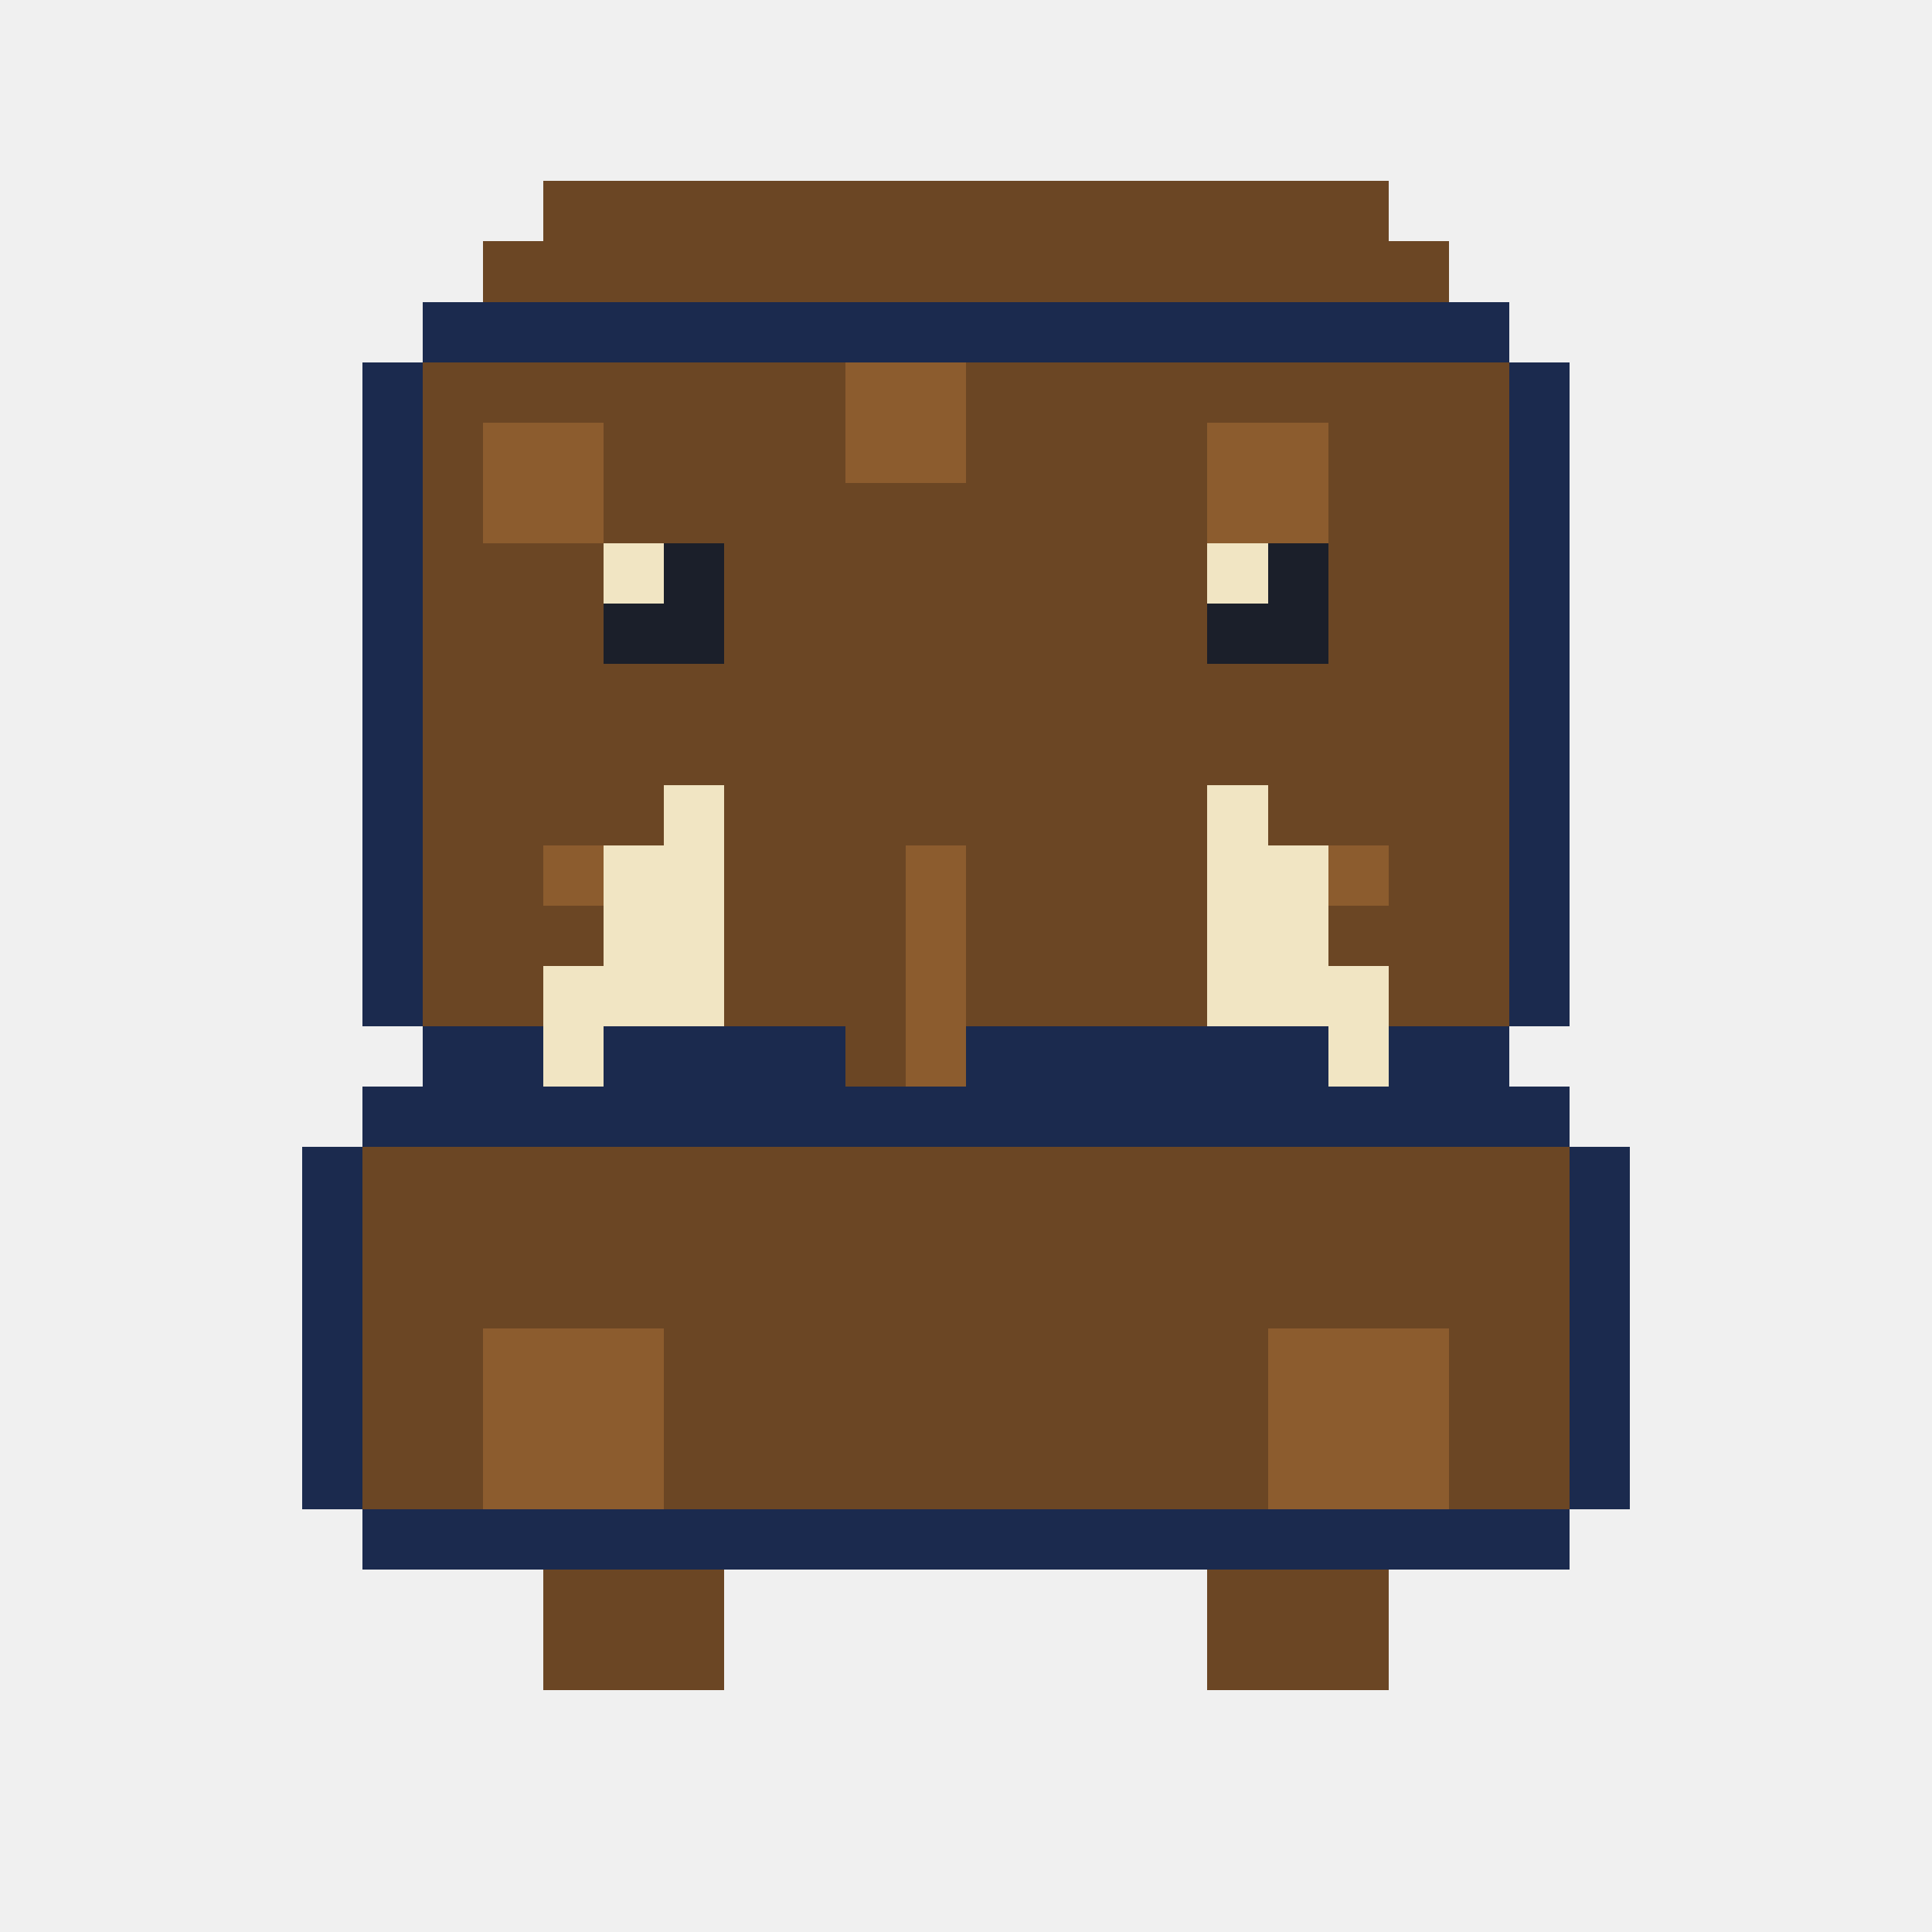
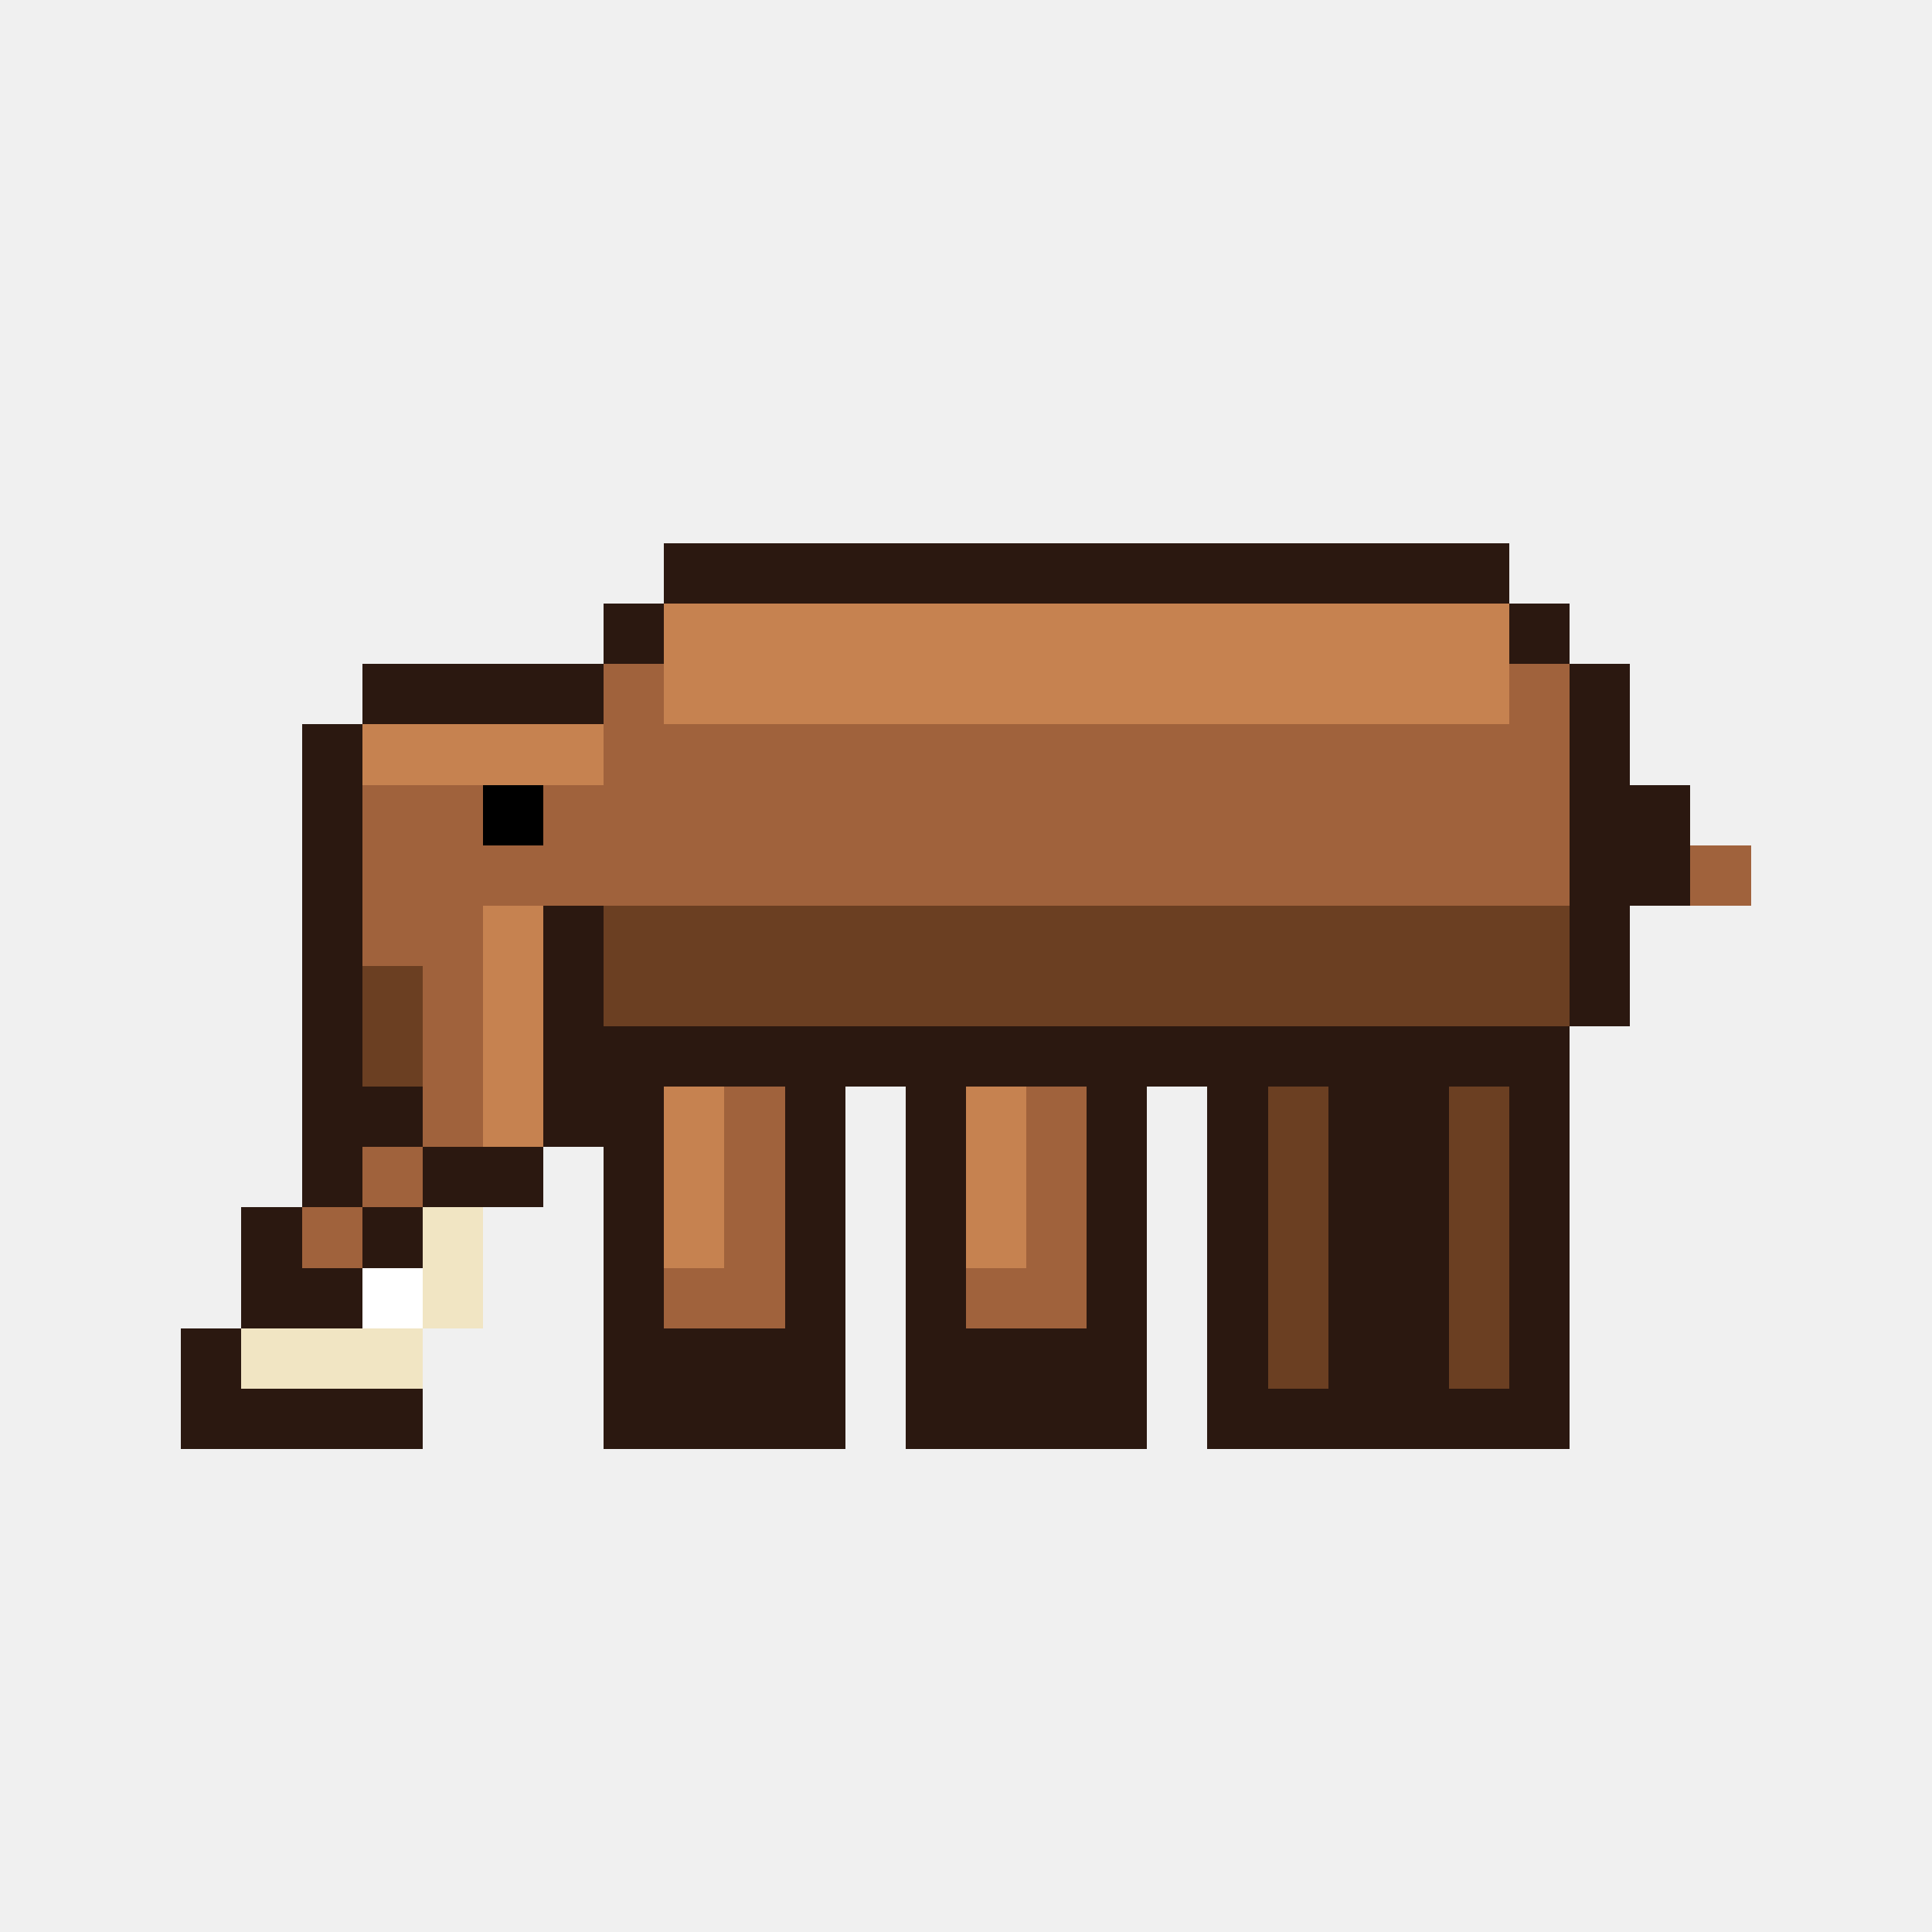
- <svg xmlns="http://www.w3.org/2000/svg" viewBox="0 0 32 32" width="256" height="256" shape-rendering="crispEdges" role="img" aria-label="Tusk the mammoth, private strategies">
-   <rect x="9" y="3" width="14" height="1" fill="#6B4624" />
-   <rect x="8" y="4" width="16" height="1" fill="#6B4624" />
-   <rect x="7" y="5" width="18" height="1" fill="#1B2A4E" />
-   <rect x="6" y="6" width="1" height="11" fill="#1B2A4E" />
-   <rect x="25" y="6" width="1" height="11" fill="#1B2A4E" />
-   <rect x="7" y="17" width="18" height="1" fill="#1B2A4E" />
-   <rect x="7" y="6" width="18" height="11" fill="#6B4624" />
-   <rect x="8" y="7" width="2" height="2" fill="#8C5C2E" />
-   <rect x="14" y="6" width="2" height="2" fill="#8C5C2E" />
-   <rect x="20" y="7" width="2" height="2" fill="#8C5C2E" />
-   <rect x="9" y="14" width="3" height="1" fill="#8C5C2E" />
-   <rect x="20" y="14" width="3" height="1" fill="#8C5C2E" />
-   <rect x="10" y="9" width="2" height="2" fill="#1B1F2A" />
-   <rect x="20" y="9" width="2" height="2" fill="#1B1F2A" />
-   <rect x="10" y="9" width="1" height="1" fill="#F1E5C3" />
-   <rect x="20" y="9" width="1" height="1" fill="#F1E5C3" />
-   <rect x="14" y="12" width="4" height="2" fill="#6B4624" />
-   <rect x="14" y="14" width="2" height="6" fill="#6B4624" />
-   <rect x="13" y="20" width="3" height="1" fill="#6B4624" />
-   <rect x="13" y="21" width="1" height="1" fill="#6B4624" />
-   <rect x="15" y="14" width="1" height="6" fill="#8C5C2E" />
-   <rect x="11" y="13" width="1" height="4" fill="#F1E5C3" />
-   <rect x="10" y="14" width="1" height="3" fill="#F1E5C3" />
-   <rect x="9" y="16" width="1" height="2" fill="#F1E5C3" />
-   <rect x="20" y="13" width="1" height="4" fill="#F1E5C3" />
-   <rect x="21" y="14" width="1" height="3" fill="#F1E5C3" />
-   <rect x="22" y="16" width="1" height="2" fill="#F1E5C3" />
-   <rect x="6" y="18" width="20" height="1" fill="#1B2A4E" />
-   <rect x="6" y="19" width="20" height="6" fill="#6B4624" />
-   <rect x="5" y="19" width="1" height="6" fill="#1B2A4E" />
-   <rect x="26" y="19" width="1" height="6" fill="#1B2A4E" />
-   <rect x="6" y="25" width="20" height="1" fill="#1B2A4E" />
-   <rect x="8" y="22" width="3" height="3" fill="#8C5C2E" />
-   <rect x="21" y="22" width="3" height="3" fill="#8C5C2E" />
-   <rect x="9" y="26" width="3" height="2" fill="#6B4624" />
-   <rect x="20" y="26" width="3" height="2" fill="#6B4624" />
+ <svg xmlns="http://www.w3.org/2000/svg" viewBox="0 0 32 32" width="256" height="256" shape-rendering="crispEdges" role="img" aria-label="Tusk the Mammoth, private strategy">
+   <rect x="11" y="9" width="14" height="1" fill="#2B1810" />
+   <rect x="10" y="10" width="1" height="1" fill="#2B1810" />
+   <rect x="25" y="10" width="1" height="1" fill="#2B1810" />
+   <rect x="26" y="11" width="1" height="6" fill="#2B1810" />
+   <rect x="9" y="11" width="1" height="6" fill="#2B1810" />
+   <rect x="10" y="17" width="16" height="1" fill="#2B1810" />
+   <rect x="11" y="10" width="14" height="1" fill="#A0623C" />
+   <rect x="10" y="11" width="16" height="6" fill="#A0623C" />
+   <rect x="11" y="10" width="14" height="1" fill="#C68250" />
+   <rect x="11" y="11" width="14" height="1" fill="#C68250" />
+   <rect x="10" y="15" width="16" height="2" fill="#6B3F22" />
+   <rect x="6" y="11" width="4" height="1" fill="#2B1810" />
+   <rect x="5" y="12" width="1" height="3" fill="#2B1810" />
+   <rect x="6" y="15" width="1" height="1" fill="#2B1810" />
+   <rect x="6" y="12" width="4" height="3" fill="#A0623C" />
+   <rect x="6" y="12" width="4" height="1" fill="#C68250" />
+   <rect x="8" y="13" width="1" height="1" fill="#000000" />
+   <rect x="5" y="15" width="1" height="5" fill="#2B1810" />
+   <rect x="9" y="15" width="1" height="4" fill="#2B1810" />
+   <rect x="6" y="20" width="1" height="1" fill="#2B1810" />
+   <rect x="8" y="19" width="1" height="1" fill="#2B1810" />
+   <rect x="4" y="20" width="1" height="1" fill="#2B1810" />
+   <rect x="4" y="21" width="2" height="1" fill="#2B1810" />
+   <rect x="6" y="15" width="3" height="4" fill="#A0623C" />
+   <rect x="6" y="19" width="2" height="1" fill="#A0623C" />
+   <rect x="5" y="20" width="1" height="1" fill="#A0623C" />
+   <rect x="8" y="15" width="1" height="4" fill="#C68250" />
+   <rect x="6" y="16" width="1" height="3" fill="#6B3F22" />
+   <rect x="6" y="18" width="1" height="1" fill="#2B1810" />
+   <rect x="7" y="19" width="1" height="1" fill="#2B1810" />
+   <rect x="3" y="22" width="1" height="1" fill="#2B1810" />
+   <rect x="6" y="22" width="1" height="1" fill="#2B1810" />
+   <rect x="3" y="23" width="4" height="1" fill="#2B1810" />
+   <rect x="7" y="20" width="1" height="1" fill="#F1E5C3" />
+   <rect x="6" y="21" width="2" height="1" fill="#F1E5C3" />
+   <rect x="5" y="22" width="2" height="1" fill="#F1E5C3" />
+   <rect x="4" y="22" width="1" height="1" fill="#F1E5C3" />
+   <rect x="6" y="21" width="1" height="1" fill="#FFFFFF" />
+   <rect x="10" y="18" width="1" height="5" fill="#2B1810" />
+   <rect x="13" y="18" width="1" height="5" fill="#2B1810" />
+   <rect x="11" y="18" width="2" height="5" fill="#A0623C" />
+   <rect x="11" y="22" width="2" height="1" fill="#2B1810" />
+   <rect x="10" y="23" width="4" height="1" fill="#2B1810" />
+   <rect x="11" y="18" width="1" height="3" fill="#C68250" />
+   <rect x="15" y="18" width="1" height="5" fill="#2B1810" />
+   <rect x="18" y="18" width="1" height="5" fill="#2B1810" />
+   <rect x="16" y="18" width="2" height="5" fill="#A0623C" />
+   <rect x="16" y="22" width="2" height="1" fill="#2B1810" />
+   <rect x="15" y="23" width="4" height="1" fill="#2B1810" />
+   <rect x="16" y="18" width="1" height="3" fill="#C68250" />
+   <rect x="20" y="18" width="1" height="5" fill="#2B1810" />
+   <rect x="22" y="18" width="1" height="5" fill="#2B1810" />
+   <rect x="21" y="18" width="1" height="5" fill="#6B3F22" />
+   <rect x="20" y="23" width="3" height="1" fill="#2B1810" />
+   <rect x="23" y="18" width="1" height="5" fill="#2B1810" />
+   <rect x="25" y="18" width="1" height="5" fill="#2B1810" />
+   <rect x="24" y="18" width="1" height="5" fill="#6B3F22" />
+   <rect x="23" y="23" width="3" height="1" fill="#2B1810" />
+   <rect x="27" y="13" width="1" height="2" fill="#2B1810" />
+   <rect x="28" y="14" width="1" height="1" fill="#A0623C" />
</svg>
